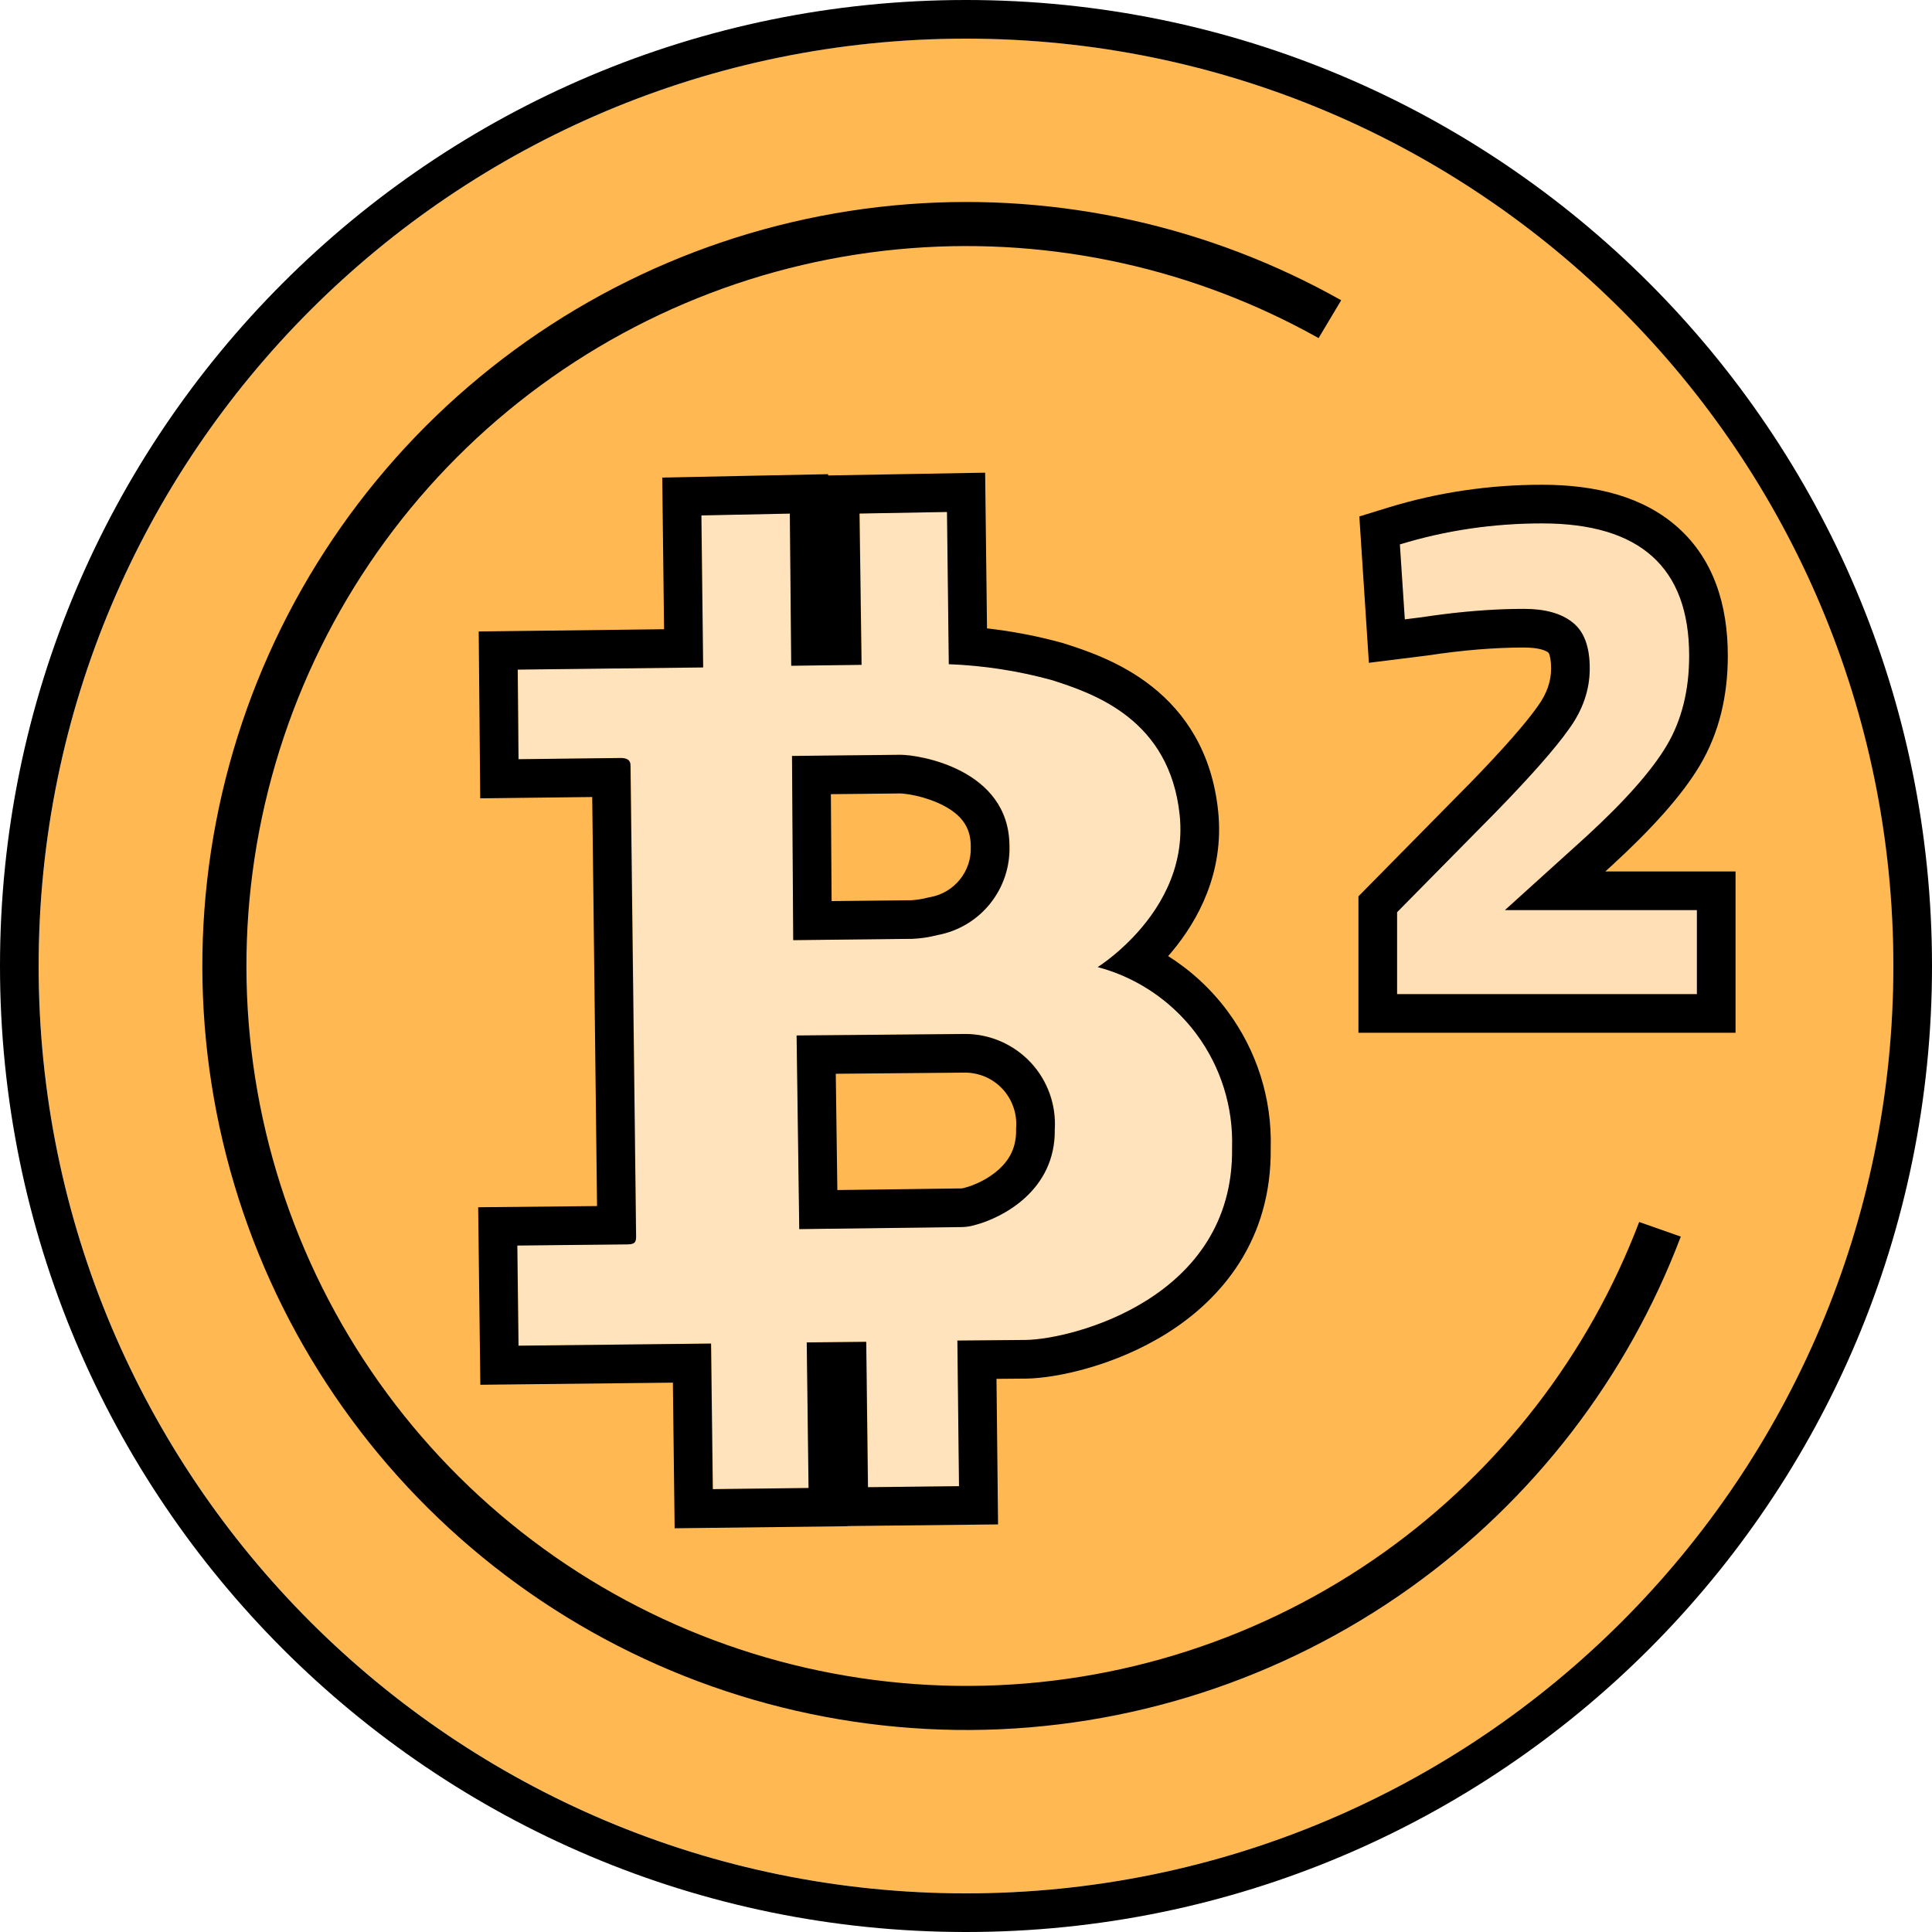
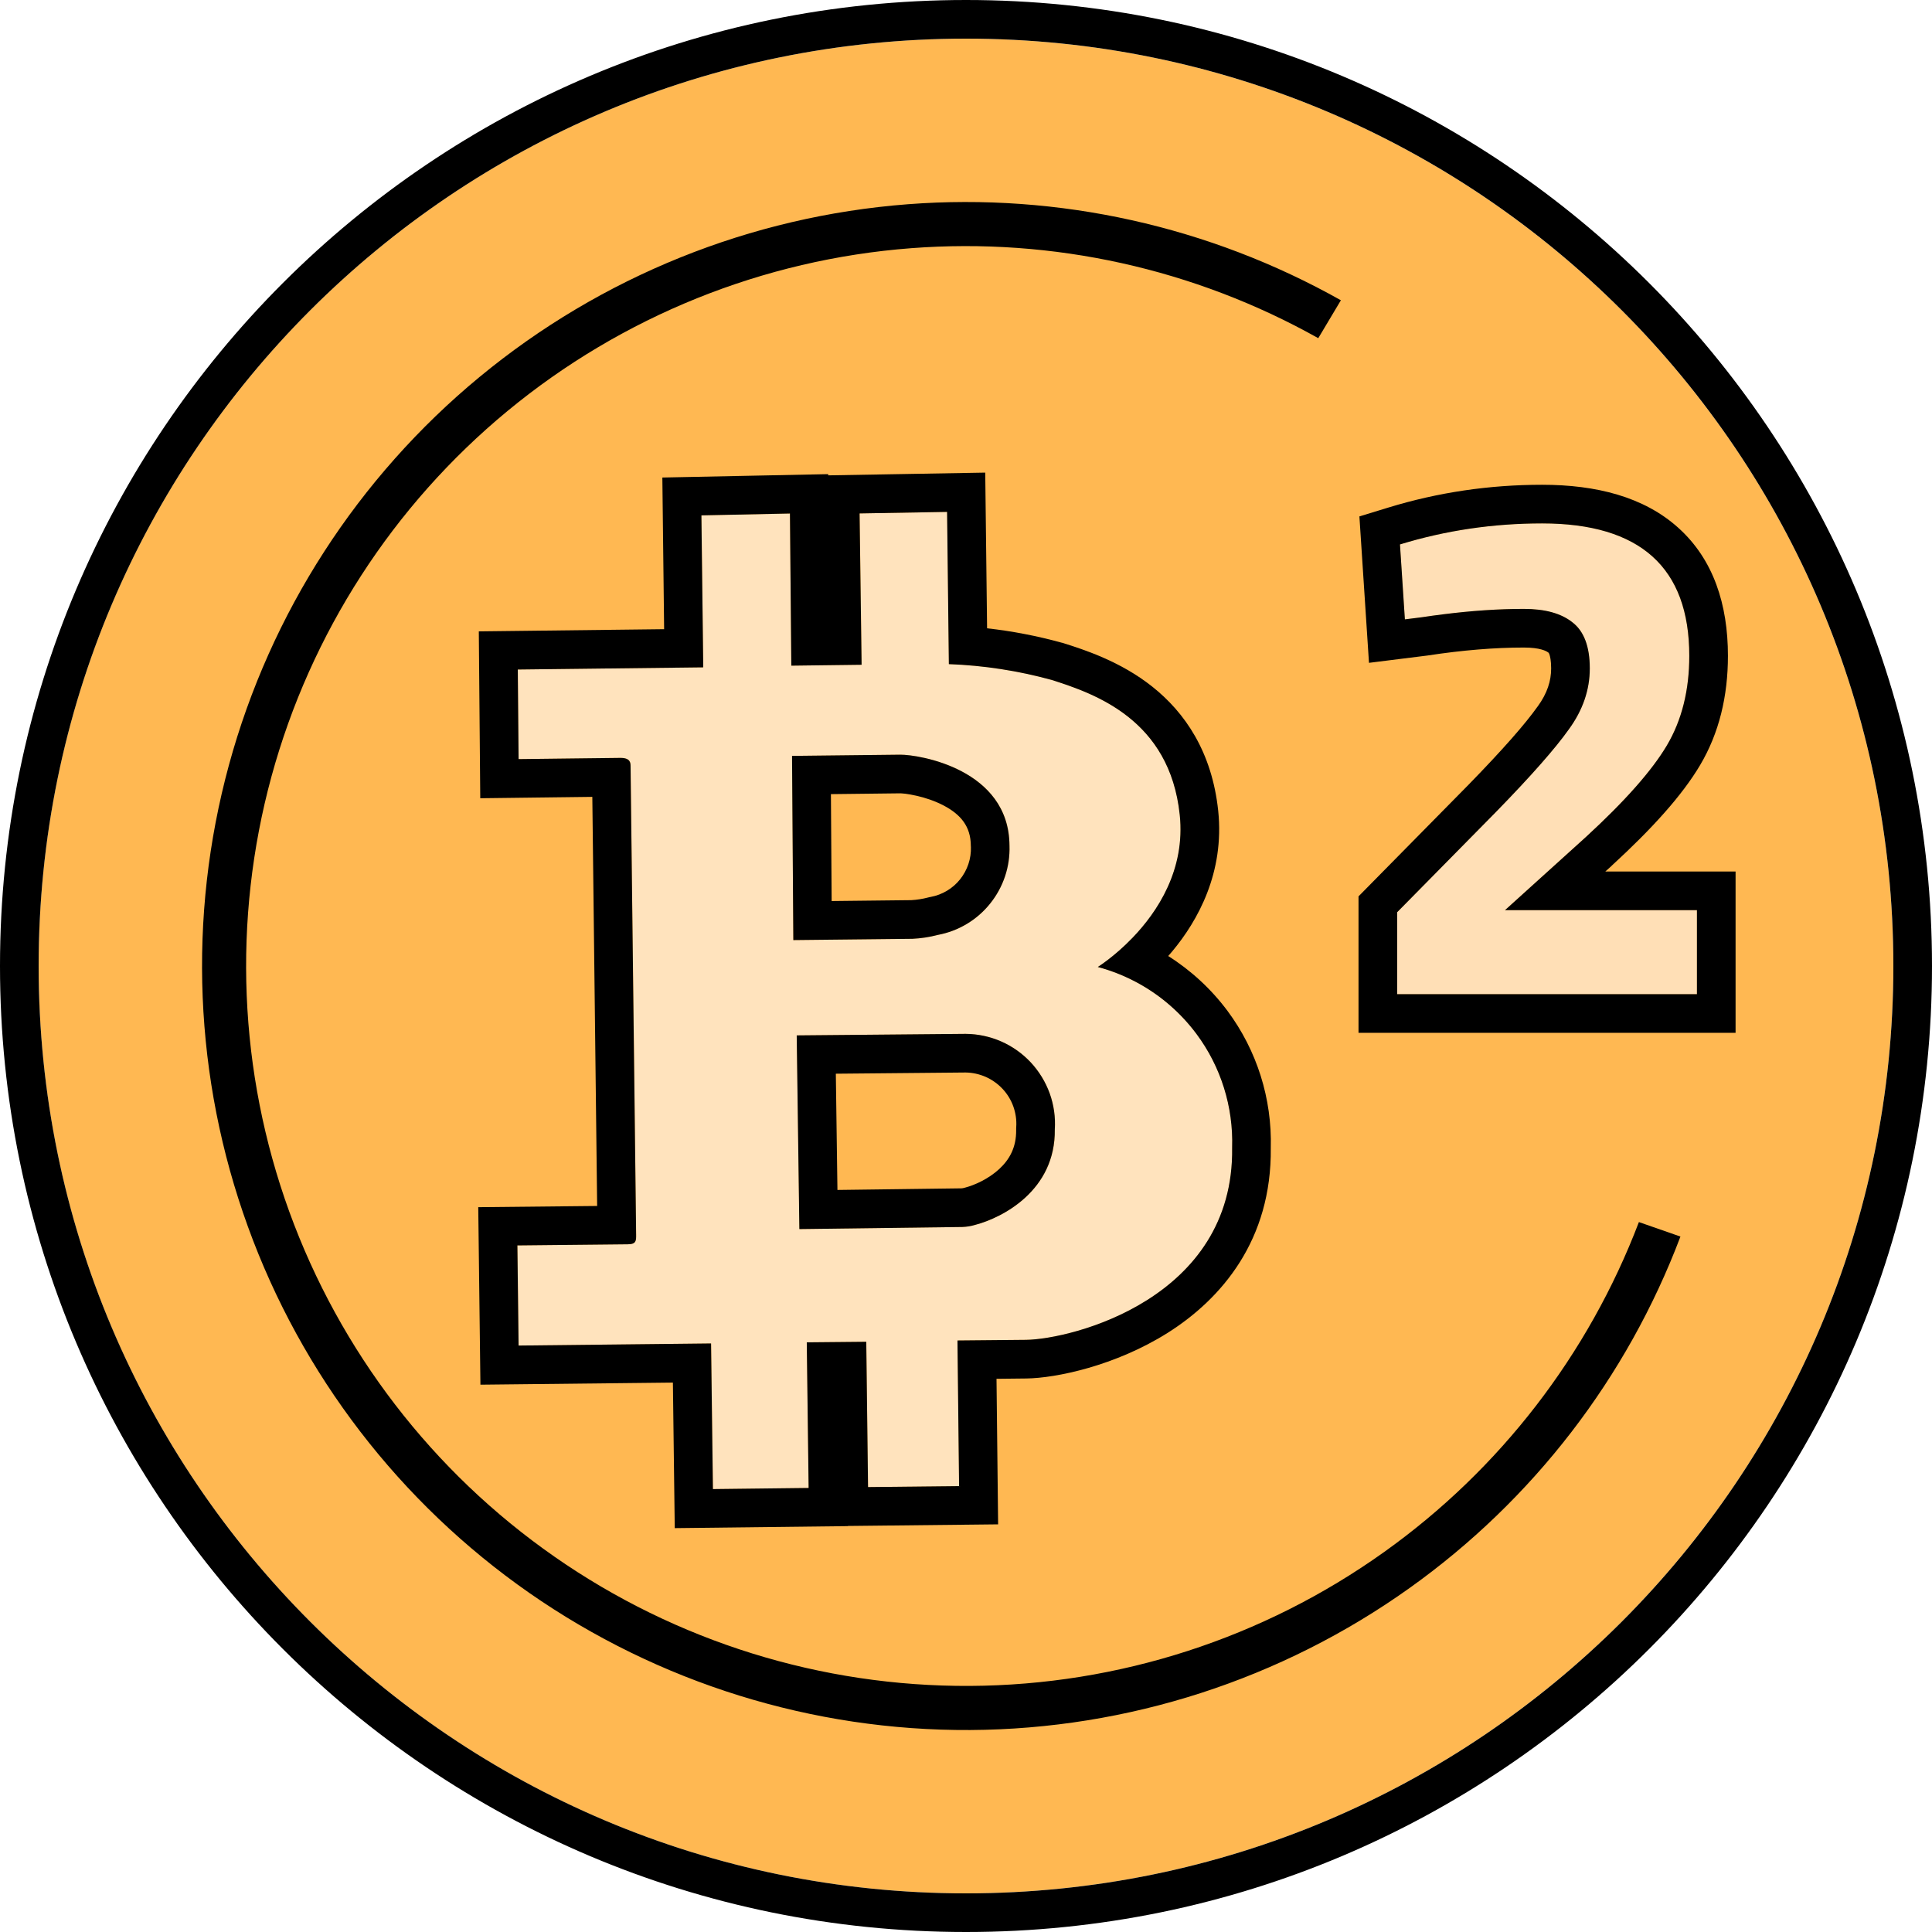
- <svg xmlns="http://www.w3.org/2000/svg" width="32" height="32" viewBox="0 0 32 32" fill="none">
-   <circle cx="16" cy="16" r="16" fill="#F5F5F5" />
-   <path d="M31.361 15.999C31.361 24.482 24.484 31.359 16.001 31.359C7.518 31.359 0.641 24.482 0.641 15.999C0.641 7.516 7.518 0.639 16.001 0.639C24.484 0.639 31.361 7.516 31.361 15.999Z" fill="#FFB852" />
-   <path fill-rule="evenodd" clip-rule="evenodd" d="M32 16C32 24.837 24.837 32 16 32C7.163 32 0 24.837 0 16C0 7.163 7.163 0 16 0C24.837 0 32 7.163 32 16ZM16 31.36C24.483 31.36 31.36 24.483 31.36 16C31.36 7.517 24.483 0.64 16 0.64C7.517 0.64 0.64 7.517 0.64 16C0.64 24.483 7.517 31.36 16 31.36Z" fill="black" />
-   <path d="M10.538 20.446C10.54 20.548 10.542 20.608 10.401 20.609L8.571 20.628L8.592 22.287L11.78 22.252L11.81 24.663L13.395 24.644L13.366 22.233L14.351 22.223L14.38 24.631L15.888 24.614L15.861 22.203L16.995 22.192C17.75 22.182 20.447 21.511 20.411 19.009C20.432 18.332 20.224 17.668 19.82 17.125C19.415 16.581 18.839 16.19 18.185 16.016C18.185 16.016 19.709 15.074 19.543 13.496C19.377 11.917 18.135 11.489 17.421 11.261C16.865 11.109 16.294 11.021 15.719 10.999L15.689 8.478L14.24 8.504L14.273 11.01L13.109 11.025L13.086 8.505L11.62 8.535L11.65 11.053L8.578 11.089L8.592 12.573L10.276 12.553C10.445 12.551 10.446 12.636 10.447 12.693L10.538 20.446ZM13.121 12.519L14.912 12.5C15.219 12.497 16.716 12.735 16.723 14.005C16.735 14.353 16.621 14.694 16.403 14.965C16.185 15.237 15.877 15.421 15.535 15.485C15.398 15.521 15.257 15.542 15.116 15.549L13.142 15.57L13.121 12.519ZM13.198 17.149L15.996 17.124C16.199 17.125 16.399 17.168 16.585 17.25C16.77 17.331 16.937 17.449 17.075 17.597C17.213 17.745 17.32 17.92 17.389 18.11C17.457 18.301 17.486 18.504 17.473 18.706C17.487 19.715 16.61 20.168 16.149 20.289C16.082 20.309 16.012 20.32 15.942 20.322L13.242 20.357L13.198 17.149Z" fill="#FFE3BD" />
-   <path fill-rule="evenodd" clip-rule="evenodd" d="M9.889 19.976L7.92 19.996L7.956 22.936L11.145 22.901L11.174 25.313L14.04 25.279L14.04 25.276L16.531 25.249L16.505 22.838L16.997 22.834L17 22.834C17.489 22.827 18.468 22.626 19.337 22.078C20.233 21.513 21.064 20.539 21.047 19.016C21.07 18.2 20.817 17.4 20.329 16.744C20.059 16.381 19.726 16.074 19.348 15.836C19.37 15.811 19.392 15.786 19.414 15.759C19.838 15.25 20.283 14.453 20.176 13.431C20.074 12.458 19.627 11.804 19.081 11.372C18.56 10.959 17.969 10.767 17.61 10.653L17.598 10.649L17.586 10.646C17.18 10.535 16.766 10.455 16.348 10.408L16.317 7.829L13.716 7.875L13.716 7.854L10.969 7.91L10.999 10.422L7.929 10.459L7.954 13.223L9.809 13.201L9.889 19.976ZM11.646 11.055L8.575 11.091L8.588 12.575L10.272 12.555C10.442 12.553 10.443 12.638 10.443 12.694L10.535 20.448L10.535 20.448C10.537 20.55 10.538 20.61 10.397 20.611L8.568 20.63L8.588 22.289L11.777 22.254L11.806 24.665L13.392 24.646L13.362 22.235L14.347 22.225L14.376 24.633L15.884 24.616L15.857 22.204L16.992 22.194C17.747 22.184 20.443 21.512 20.407 19.011C20.428 18.334 20.22 17.67 19.816 17.126C19.562 16.785 19.24 16.504 18.874 16.299C18.657 16.177 18.424 16.082 18.181 16.018C18.181 16.018 18.454 15.849 18.756 15.535C19.168 15.107 19.635 14.408 19.539 13.498C19.373 11.919 18.131 11.49 17.417 11.263C16.861 11.111 16.291 11.023 15.715 11.001L15.685 8.48L14.236 8.506L14.27 11.012L13.105 11.027L13.082 8.507L11.617 8.537L11.646 11.055ZM16.719 14.007C16.712 12.737 15.216 12.499 14.908 12.502L13.118 12.521L13.138 15.572L15.112 15.55C15.254 15.544 15.394 15.522 15.531 15.487C15.873 15.423 16.181 15.239 16.399 14.967C16.617 14.695 16.731 14.355 16.719 14.007ZM15.092 14.911C15.186 14.905 15.279 14.891 15.37 14.867L15.392 14.862L15.414 14.858C15.605 14.822 15.778 14.719 15.9 14.566C16.023 14.414 16.086 14.223 16.079 14.028L16.079 14.019L16.079 14.01C16.077 13.689 15.911 13.492 15.628 13.343C15.482 13.267 15.322 13.214 15.178 13.181C15.107 13.165 15.044 13.155 14.995 13.149C14.97 13.146 14.95 13.144 14.935 13.143C14.922 13.142 14.915 13.142 14.914 13.142C14.914 13.142 14.914 13.142 14.914 13.142L13.762 13.154L13.774 14.925L15.092 14.911ZM17.47 18.708C17.482 18.506 17.453 18.303 17.385 18.113C17.316 17.922 17.21 17.747 17.072 17.599C16.933 17.451 16.766 17.333 16.581 17.251C16.395 17.17 16.195 17.127 15.993 17.126L13.194 17.151L13.238 20.358L15.938 20.324C16.009 20.322 16.078 20.311 16.146 20.291C16.606 20.17 17.483 19.717 17.47 18.708ZM15.923 19.684C15.937 19.683 15.951 19.681 15.965 19.677L15.974 19.674L15.983 19.672C16.137 19.631 16.37 19.53 16.551 19.363C16.717 19.209 16.834 19.009 16.83 18.716L16.829 18.692L16.831 18.669C16.838 18.553 16.822 18.438 16.782 18.329C16.743 18.22 16.683 18.12 16.604 18.036C16.525 17.951 16.43 17.884 16.324 17.837C16.219 17.792 16.107 17.767 15.992 17.766L13.843 17.785L13.869 19.711L15.923 19.684Z" fill="black" />
-   <path d="M15.043 3.382C17.541 3.192 20.036 3.747 22.214 4.973L21.84 5.6C19.791 4.451 17.446 3.931 15.099 4.11C12.645 4.297 10.31 5.239 8.412 6.806C6.515 8.373 5.149 10.488 4.502 12.862C3.854 15.236 3.957 17.753 4.796 20.066C5.635 22.379 7.169 24.376 9.188 25.783C11.207 27.19 13.612 27.937 16.073 27.924C18.533 27.91 20.929 27.135 22.932 25.706C24.848 24.338 26.315 22.436 27.15 20.24L27.839 20.482C26.954 22.819 25.395 24.845 23.356 26.3C21.231 27.817 18.688 28.639 16.077 28.654C13.465 28.668 10.913 27.875 8.771 26.382C6.629 24.889 5 22.77 4.11 20.315C3.22 17.86 3.11 15.19 3.797 12.67C4.484 10.151 5.934 7.906 7.948 6.243C9.961 4.58 12.44 3.581 15.043 3.382Z" fill="black" />
-   <path d="M28.106 16.465H23.141V15.107L24.777 13.448C25.357 12.852 25.759 12.396 25.983 12.079C26.215 11.762 26.331 11.425 26.331 11.07C26.331 10.706 26.235 10.451 26.041 10.304C25.856 10.157 25.589 10.084 25.241 10.084C24.722 10.084 24.158 10.13 23.547 10.223L23.268 10.258L23.187 9.016C23.945 8.784 24.73 8.668 25.542 8.668C27.167 8.668 27.979 9.399 27.979 10.861C27.979 11.433 27.855 11.928 27.608 12.346C27.36 12.764 26.911 13.27 26.262 13.866L24.927 15.072H28.106V16.465Z" fill="#FFDFB6" />
-   <path fill-rule="evenodd" clip-rule="evenodd" d="M28.746 17.106H22.5V14.846L24.317 13.003C24.318 13.002 24.318 13.002 24.319 13.002C24.895 12.41 25.267 11.984 25.46 11.711L25.463 11.707L25.466 11.703C25.627 11.483 25.691 11.277 25.691 11.071C25.691 10.943 25.673 10.869 25.66 10.834C25.655 10.822 25.652 10.815 25.65 10.812L25.648 10.811L25.643 10.807C25.613 10.783 25.509 10.725 25.24 10.725C24.759 10.725 24.227 10.768 23.642 10.857L23.634 10.858L22.673 10.978L22.515 8.554L22.999 8.405C23.819 8.154 24.668 8.029 25.542 8.029C26.437 8.029 27.228 8.229 27.797 8.742C28.38 9.266 28.618 10.014 28.618 10.862C28.618 11.529 28.473 12.141 28.157 12.674C27.862 13.172 27.358 13.729 26.694 14.339L26.69 14.342L26.589 14.434H28.746V17.106ZM24.927 15.074L26.261 13.867C26.911 13.272 27.359 12.765 27.607 12.347C27.854 11.93 27.978 11.434 27.978 10.862C27.978 9.4 27.166 8.669 25.542 8.669C24.73 8.669 23.944 8.785 23.186 9.017L23.268 10.259L23.546 10.224C23.667 10.206 23.786 10.189 23.904 10.174C24.379 10.115 24.824 10.085 25.24 10.085C25.588 10.085 25.855 10.158 26.041 10.305C26.234 10.452 26.331 10.707 26.331 11.071C26.331 11.427 26.215 11.763 25.983 12.08C25.758 12.398 25.356 12.854 24.776 13.45L23.14 15.109V16.466H28.106V15.074H24.927Z" fill="black" />
+ <svg xmlns="http://www.w3.org/2000/svg" width="24" height="24" viewBox="0 0 24 24" fill="none">
+   <path d="M23.52 12C23.52 18.362 18.362 23.52 11.999 23.52C5.637 23.52 0.479 18.362 0.479 12C0.479 5.638 5.637 0.48 11.999 0.48C18.362 0.48 23.52 5.638 23.52 12Z" fill="#FFB852" />
+   <path fill-rule="evenodd" clip-rule="evenodd" d="M24 12C24 18.627 18.627 24 12 24C5.373 24 0 18.627 0 12C0 5.373 5.373 0 12 0C18.627 0 24 5.373 24 12ZM12 23.52C18.362 23.52 23.52 18.362 23.52 12C23.52 5.638 18.362 0.48 12 0.48C5.638 0.48 0.48 5.638 0.48 12C0.48 18.362 5.638 23.52 12 23.52Z" fill="black" />
+   <path d="M7.903 15.335C7.904 15.411 7.905 15.456 7.799 15.457L6.428 15.471L6.443 16.715L8.834 16.689L8.857 18.498L10.046 18.484L10.023 16.675L10.762 16.668L10.784 18.473L11.915 18.461L11.895 16.652L12.745 16.644C13.312 16.637 15.334 16.133 15.307 14.257C15.323 13.749 15.167 13.251 14.864 12.844C14.561 12.436 14.129 12.143 13.638 12.012C13.638 12.012 14.781 11.306 14.656 10.122C14.532 8.938 13.6 8.617 13.064 8.446C12.648 8.332 12.22 8.266 11.788 8.25L11.766 6.359L10.679 6.378L10.704 8.258L9.83 8.269L9.813 6.379L8.714 6.402L8.736 8.29L6.433 8.317L6.443 9.43L7.706 9.415C7.833 9.414 7.834 9.477 7.834 9.52L7.903 15.335ZM9.84 9.39L11.183 9.375C11.414 9.373 12.536 9.552 12.541 10.504C12.55 10.765 12.465 11.021 12.301 11.224C12.138 11.428 11.907 11.566 11.65 11.614C11.547 11.641 11.442 11.657 11.336 11.662L9.855 11.678L9.84 9.39ZM9.898 12.862L11.996 12.843C12.148 12.844 12.298 12.876 12.437 12.938C12.577 12.998 12.702 13.087 12.806 13.198C12.909 13.309 12.989 13.44 13.04 13.583C13.092 13.726 13.113 13.878 13.104 14.03C13.114 14.787 12.457 15.127 12.111 15.217C12.061 15.232 12.008 15.24 11.956 15.242L9.931 15.268L9.898 12.862Z" fill="#FFE3BD" />
+   <path fill-rule="evenodd" clip-rule="evenodd" d="M7.418 14.981L5.941 14.996L5.968 17.201L8.359 17.175L8.382 18.983L10.531 18.958L10.531 18.956L12.399 18.936L12.379 17.128L12.749 17.124L12.751 17.124C13.118 17.119 13.852 16.968 14.504 16.558C15.176 16.134 15.799 15.403 15.786 14.261C15.803 13.649 15.614 13.049 15.248 12.557C15.045 12.285 14.795 12.055 14.512 11.876C14.529 11.857 14.545 11.838 14.562 11.818C14.88 11.437 15.213 10.839 15.133 10.072C15.056 9.342 14.721 8.852 14.312 8.528C13.921 8.218 13.478 8.074 13.209 7.989L13.2 7.986L13.19 7.984C12.886 7.9 12.575 7.84 12.262 7.805L12.239 5.871L10.288 5.905L10.288 5.89L8.228 5.932L8.25 7.816L5.948 7.843L5.966 9.916L7.358 9.899L7.418 14.981ZM8.736 8.29L6.432 8.317L6.442 9.43L7.705 9.415C7.832 9.414 7.833 9.477 7.833 9.52L7.902 15.335L7.902 15.335C7.903 15.412 7.904 15.456 7.799 15.457L6.427 15.471L6.442 16.715L8.833 16.689L8.856 18.498L10.045 18.484L10.022 16.675L10.761 16.668L10.783 18.473L11.914 18.461L11.894 16.652L12.745 16.644C13.311 16.637 15.333 16.133 15.306 14.257C15.322 13.749 15.166 13.251 14.863 12.844C14.672 12.588 14.431 12.377 14.156 12.223C13.994 12.132 13.819 12.061 13.637 12.012C13.637 12.012 13.841 11.886 14.068 11.65C14.377 11.329 14.727 10.805 14.655 10.122C14.531 8.938 13.6 8.617 13.063 8.446C12.647 8.332 12.219 8.266 11.787 8.25L11.765 6.359L10.678 6.378L10.703 8.258L9.83 8.269L9.813 6.379L8.713 6.402L8.736 8.29ZM12.54 10.504C12.535 9.552 11.413 9.373 11.182 9.375L9.839 9.39L9.855 11.678L11.335 11.662C11.441 11.657 11.546 11.641 11.649 11.614C11.906 11.566 12.137 11.428 12.3 11.224C12.464 11.02 12.549 10.765 12.54 10.504ZM11.32 11.182C11.391 11.178 11.46 11.167 11.529 11.149L11.545 11.145L11.561 11.142C11.705 11.115 11.835 11.038 11.926 10.924C12.018 10.809 12.066 10.666 12.061 10.52L12.06 10.513L12.06 10.507C12.059 10.265 11.934 10.118 11.722 10.006C11.613 9.949 11.492 9.909 11.384 9.885C11.331 9.873 11.284 9.865 11.247 9.86C11.229 9.858 11.214 9.857 11.202 9.856C11.192 9.855 11.187 9.855 11.186 9.855C11.186 9.855 11.186 9.855 11.186 9.855L10.322 9.865L10.331 11.193L11.32 11.182ZM13.103 14.03C13.113 13.878 13.091 13.726 13.04 13.583C12.988 13.44 12.908 13.309 12.805 13.198C12.701 13.087 12.576 12.998 12.437 12.937C12.297 12.876 12.147 12.844 11.995 12.843L9.897 12.862L9.93 15.268L11.955 15.242C12.007 15.24 12.06 15.232 12.11 15.217C12.456 15.127 13.113 14.787 13.103 14.03ZM11.943 14.762C11.954 14.761 11.964 14.76 11.974 14.757L11.982 14.755L11.989 14.753C12.104 14.723 12.278 14.647 12.414 14.521C12.538 14.406 12.626 14.256 12.623 14.036L12.623 14.018L12.624 14C12.63 13.914 12.617 13.827 12.588 13.745C12.559 13.664 12.513 13.589 12.454 13.526C12.395 13.463 12.323 13.412 12.244 13.377C12.165 13.343 12.081 13.324 11.995 13.323L10.383 13.338L10.403 14.782L11.943 14.762Z" fill="black" />
+   <path d="M11.279 2.537C13.152 2.394 15.023 2.811 16.657 3.73L16.376 4.201C14.839 3.339 13.081 2.949 11.32 3.083C9.48 3.223 7.728 3.93 6.305 5.105C4.882 6.28 3.858 7.867 3.372 9.647C2.887 11.428 2.964 13.315 3.593 15.05C4.223 16.785 5.373 18.282 6.887 19.337C8.401 20.393 10.205 20.953 12.05 20.943C13.896 20.933 15.693 20.352 17.195 19.279C18.632 18.254 19.732 16.827 20.359 15.181L20.875 15.361C20.212 17.115 19.042 18.634 17.513 19.725C15.919 20.863 14.012 21.48 12.053 21.491C10.095 21.502 8.181 20.906 6.574 19.787C4.968 18.667 3.746 17.078 3.079 15.236C2.411 13.395 2.329 11.393 2.844 9.503C3.359 7.614 4.447 5.93 5.957 4.683C7.467 3.436 9.326 2.686 11.279 2.537Z" fill="black" />
+   <path d="M21.08 12.35H17.355V11.332L18.582 10.087C19.017 9.641 19.319 9.298 19.487 9.061C19.661 8.823 19.748 8.57 19.748 8.303C19.748 8.031 19.676 7.839 19.531 7.729C19.392 7.619 19.192 7.564 18.93 7.564C18.542 7.564 18.118 7.599 17.66 7.668L17.451 7.694L17.39 6.763C17.959 6.589 18.548 6.502 19.157 6.502C20.375 6.502 20.984 7.05 20.984 8.147C20.984 8.576 20.891 8.947 20.706 9.261C20.52 9.574 20.183 9.954 19.696 10.401L18.695 11.306H21.08V12.35Z" fill="#FFDFB6" />
+   <path fill-rule="evenodd" clip-rule="evenodd" d="M21.56 12.83H16.876V11.135L18.239 9.752C18.239 9.752 18.24 9.752 18.24 9.751C18.672 9.308 18.951 8.988 19.096 8.783L19.098 8.78L19.101 8.777C19.221 8.612 19.269 8.458 19.269 8.303C19.269 8.207 19.256 8.152 19.246 8.125C19.242 8.117 19.24 8.112 19.238 8.109L19.237 8.108L19.233 8.106C19.211 8.088 19.133 8.044 18.931 8.044C18.57 8.044 18.172 8.076 17.733 8.143L17.726 8.144L17.006 8.234L16.887 6.415L17.25 6.304C17.865 6.116 18.502 6.022 19.157 6.022C19.829 6.022 20.422 6.172 20.849 6.557C21.286 6.95 21.465 7.511 21.465 8.147C21.465 8.647 21.356 9.106 21.119 9.505C20.897 9.88 20.52 10.297 20.021 10.754L20.019 10.757L19.942 10.826H21.56V12.83ZM18.696 11.306L19.697 10.401C20.184 9.954 20.52 9.574 20.706 9.261C20.892 8.947 20.985 8.576 20.985 8.147C20.985 7.05 20.375 6.502 19.157 6.502C18.548 6.502 17.959 6.589 17.391 6.763L17.452 7.694L17.66 7.668C17.751 7.654 17.841 7.642 17.929 7.631C18.285 7.586 18.619 7.564 18.931 7.564C19.192 7.564 19.392 7.619 19.531 7.729C19.676 7.839 19.749 8.031 19.749 8.303C19.749 8.57 19.662 8.823 19.488 9.061C19.32 9.298 19.018 9.641 18.583 10.087L17.356 11.332V12.35H21.08V11.306H18.696Z" fill="black" />
</svg>
